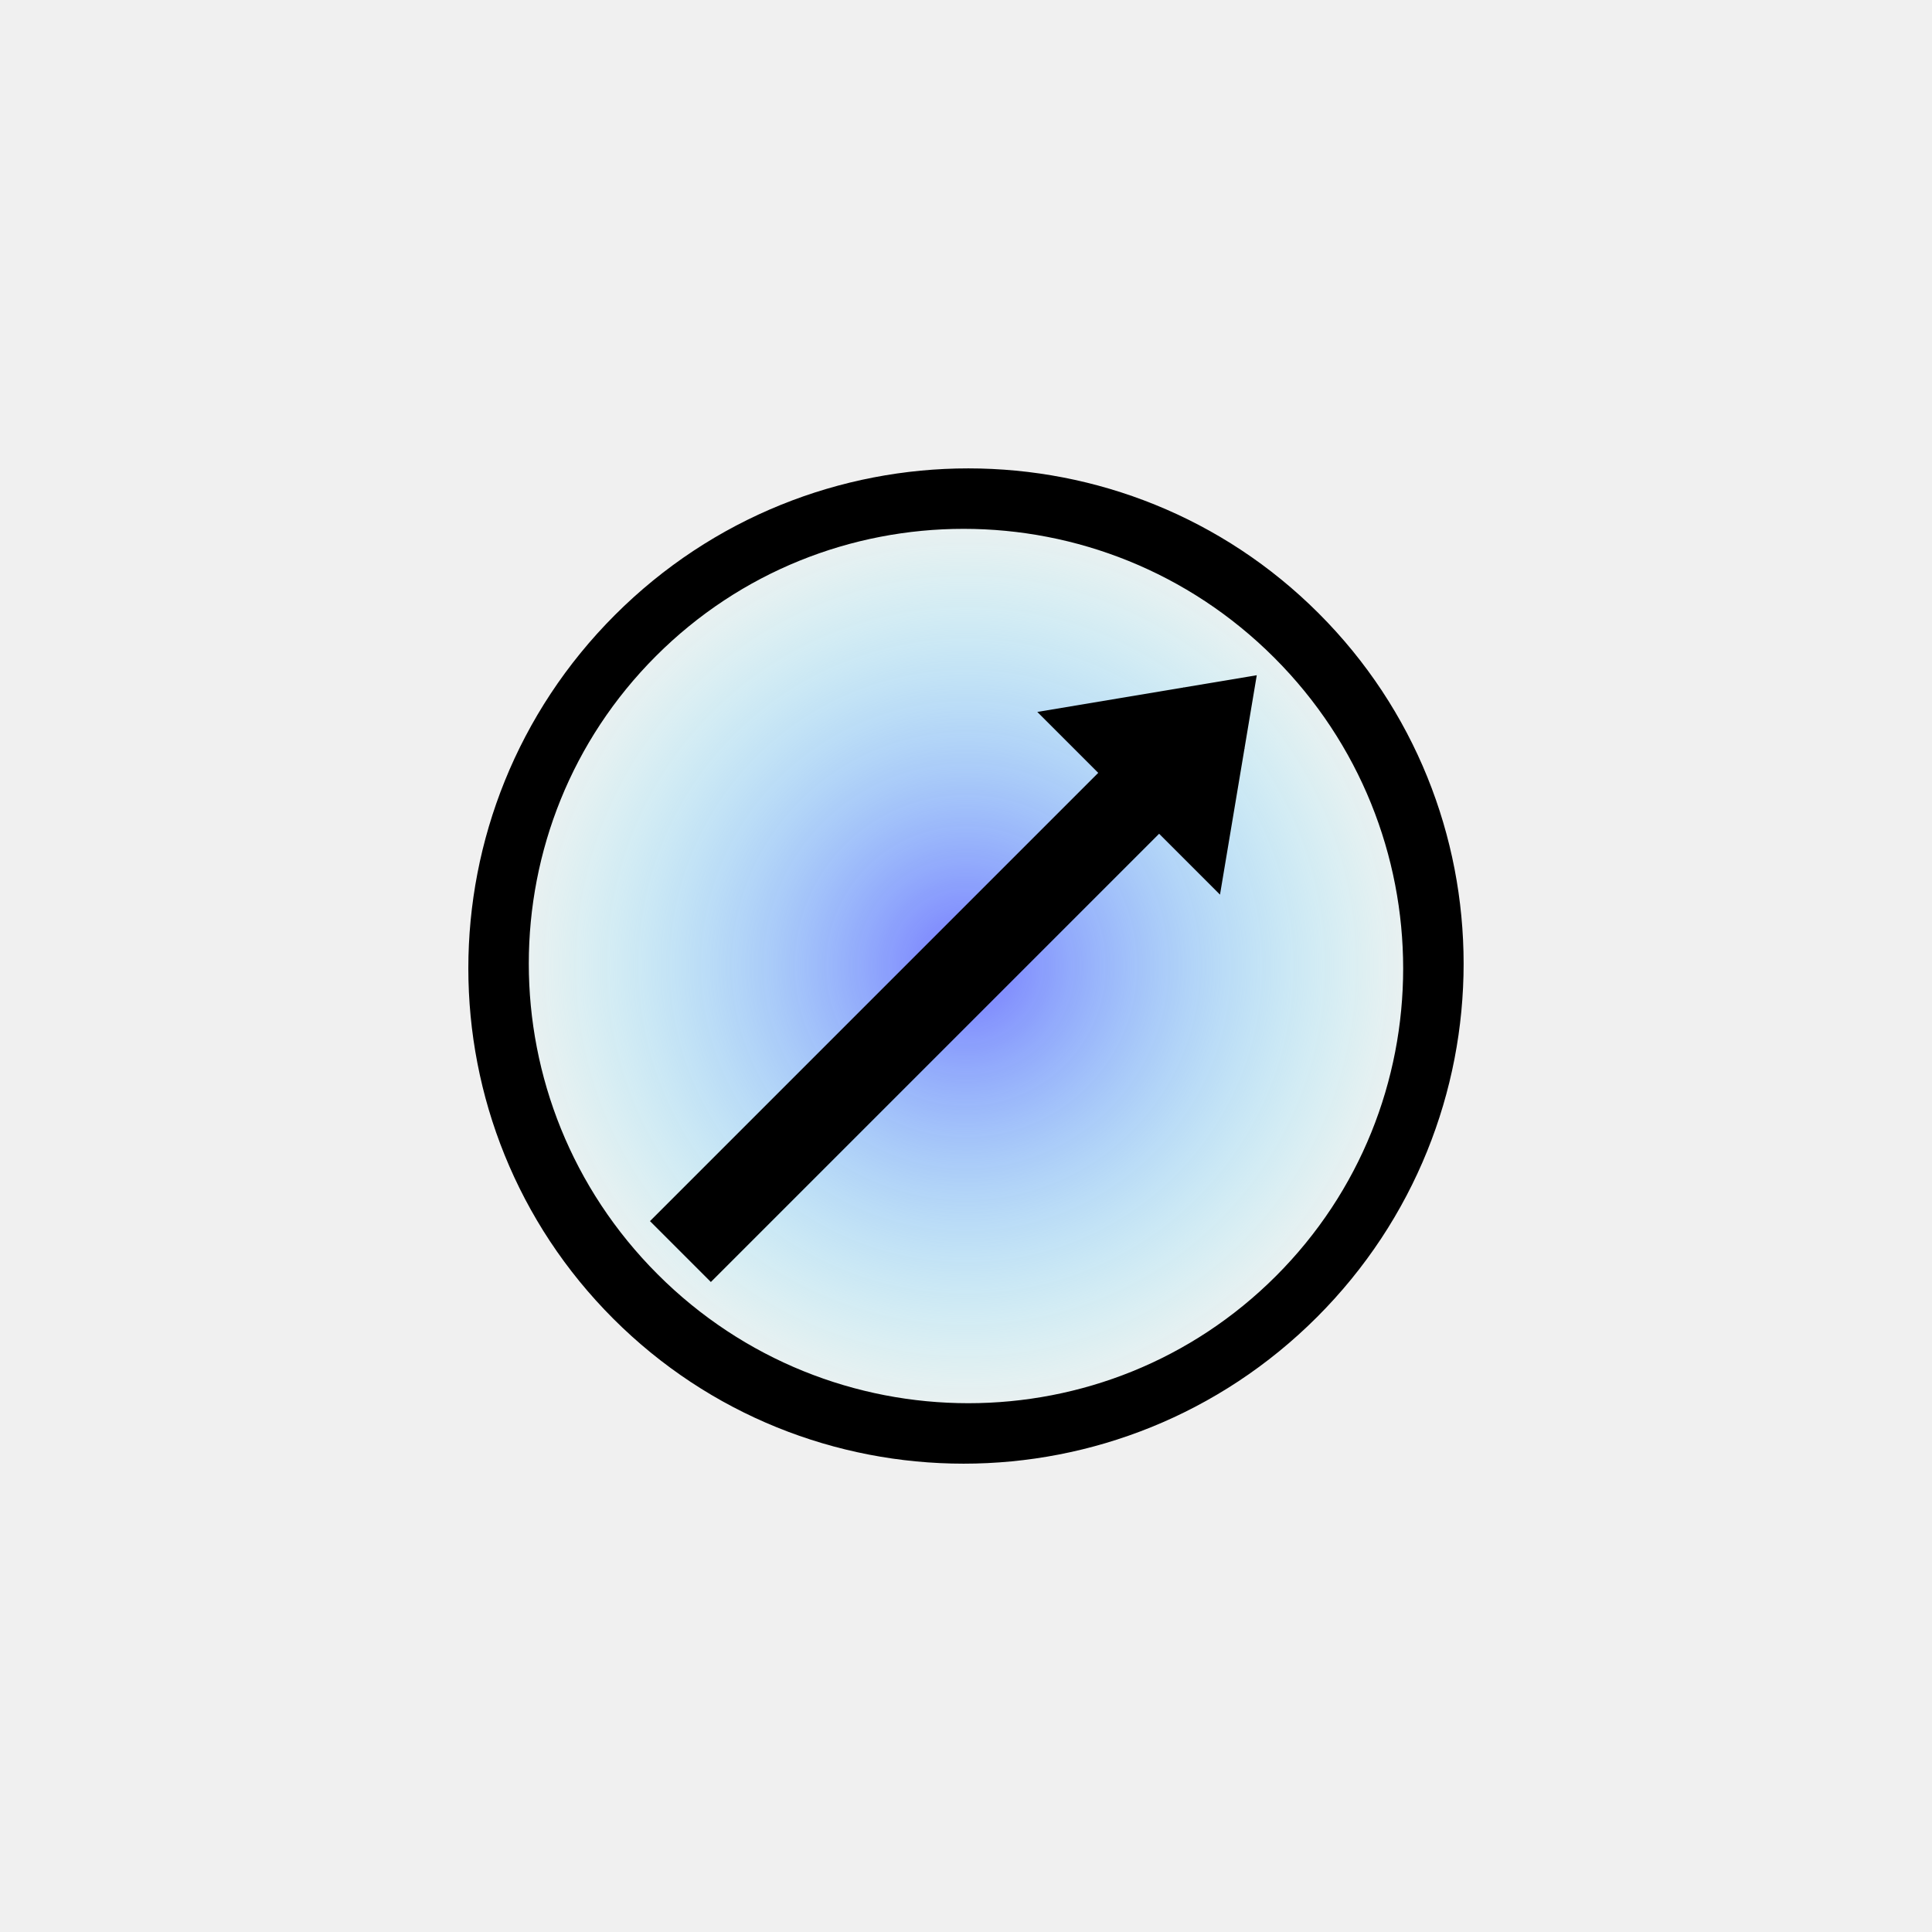
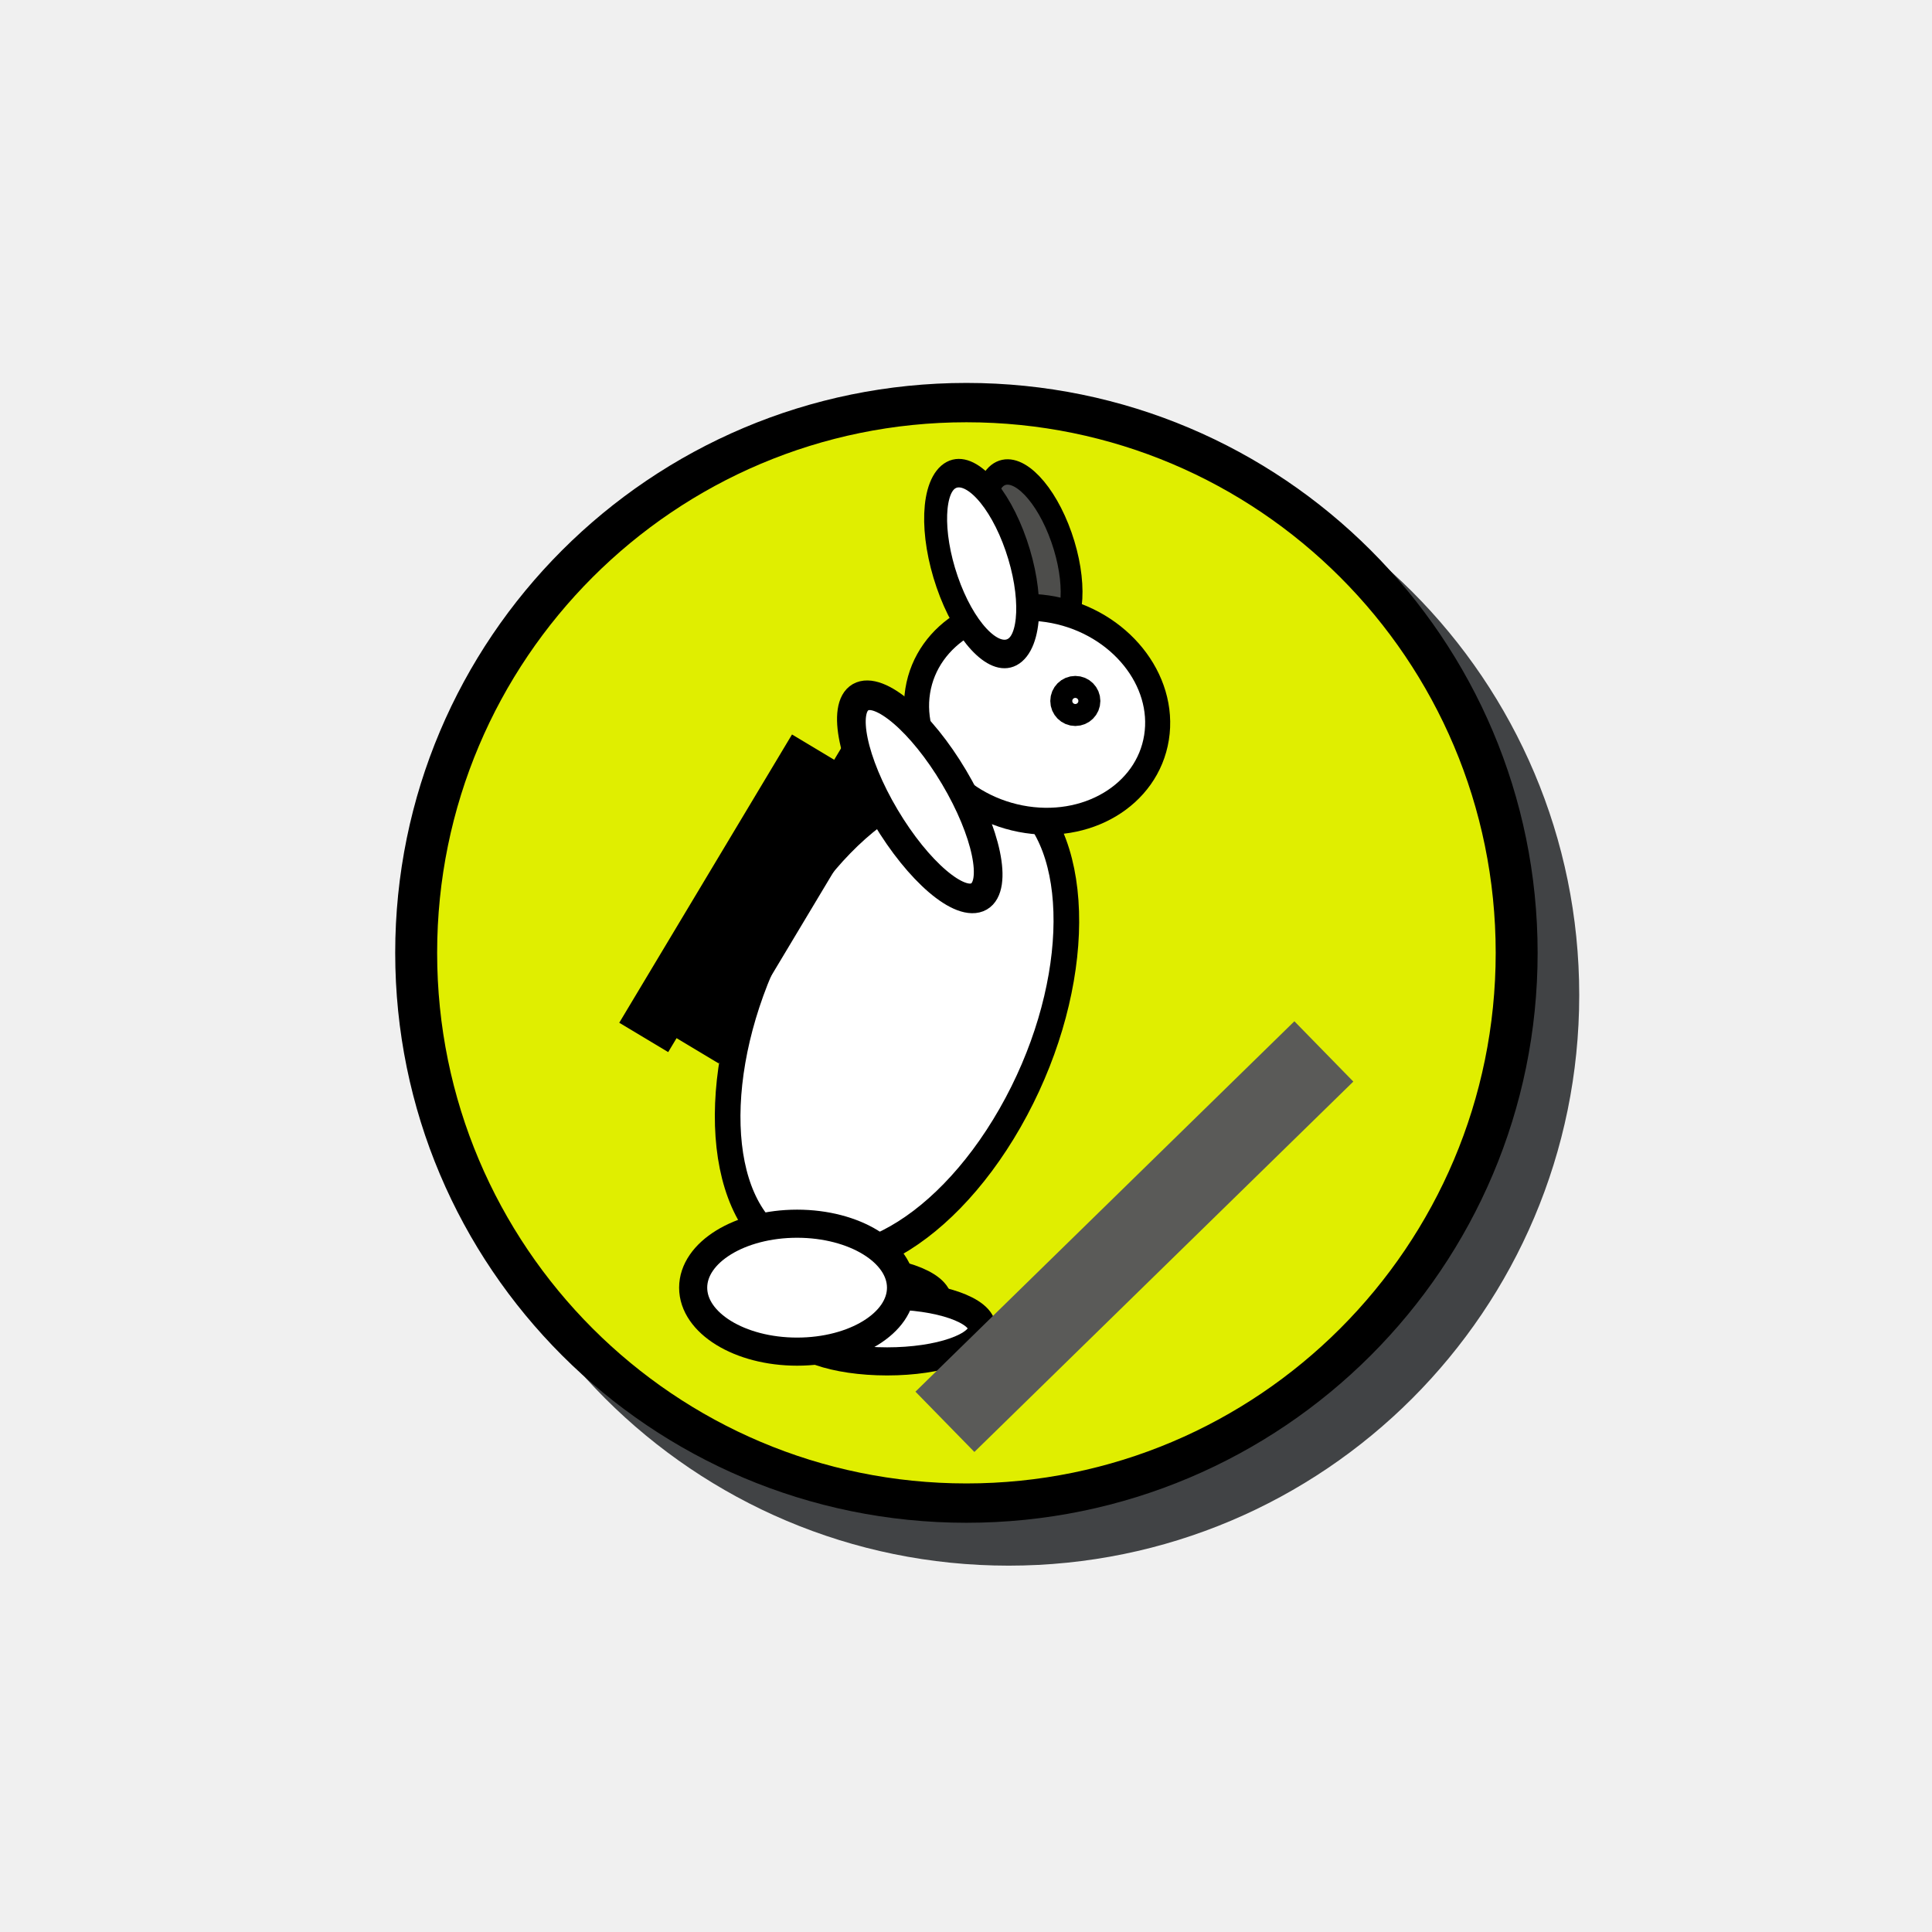
- <svg xmlns="http://www.w3.org/2000/svg" xmlns:xlink="http://www.w3.org/1999/xlink" width="32" height="32" id="svg2" version="1.1">
+ <svg xmlns="http://www.w3.org/2000/svg" width="32" height="32" id="svg2" version="1.1">
  <defs id="defs4">
    <linearGradient id="linearGradient15952">
      <stop style="stop-color:#7778ff;stop-opacity:1;" offset="0" id="stop15954" />
      <stop style="stop-color:#77ffff;stop-opacity:0;" offset="1" id="stop15956" />
    </linearGradient>
-     <radialGradient xlink:href="#linearGradient15952" id="radialGradient15962" cx="16.567" cy="16.346" fx="16.567" fy="16.346" r="9.638" gradientTransform="matrix(1,0,0,0.9248365,0,1.228656)" gradientUnits="userSpaceOnUse" />
  </defs>
  <g id="layer1" transform="translate(0,-1020.362)">
-     <path style="fill:url(#radialGradient15962);fill-opacity:1;stroke:#000000;stroke-width:1.197;stroke-miterlimit:4;stroke-opacity:1;stroke-dasharray:none" id="path15950" d="m 26.205,16.346 a 9.638,8.913 0 1 1 -19.276,0 9.638,8.913 0 1 1 19.276,0 z" transform="matrix(-0.5680111,-0.5680111,0.6141746,-0.6141746,15.37062,1055.812)" />
-     <rect style="fill:#000000;fill-opacity:1;stroke:none" id="rect4498" width="12.5" height="1.426" x="-728.194" y="743.419" transform="matrix(0.7071068,-0.7071068,0.7071068,0.7071068,0,0)" />
-     <path style="fill:#000000;fill-opacity:1;stroke:none" d="m 20.816,1031.546 -0.609,3.634 -3.026,-3.026 z" id="path4500-9" />
+     <path style="fill:#414345;fill-opacity:1;stroke:none" id="path3060-4" d="m 29.255,15.831 a 13.123,13.988 0 1 1 -26.247,0 13.123,13.988 0 1 1 26.247,0 z" transform="matrix(0.7200886,0,0,0.675567,5.090812,1026.149)" />
+     <path style="fill:#e0ee00;fill-opacity:1;stroke:#000000;stroke-width:1;stroke-miterlimit:4;stroke-opacity:1;stroke-dasharray:none" id="path3060" d="m 29.255,15.831 a 13.123,13.988 0 1 1 -26.247,0 13.123,13.988 0 1 1 26.247,0 z" transform="matrix(0.6944607,0,0,0.6515237,4.804231,1025.83)" />
+     <g id="g7699" transform="matrix(0.4655,0,0,0.4655,16.09123,558.5926)">
+       <path transform="matrix(0.2929471,0.8369639,-0.7189048,0.341055,4.505269,1000.526)" d="m 13.582,7.609 c 0,0.903 -1.512,1.636 -3.378,1.636 -1.865,0 -3.378,-0.732 -3.378,-1.636 0,-0.903 1.512,-1.636 3.378,-1.636 1.865,0 3.378,0.732 3.378,1.636 z" id="path3772-7" style="fill:#4d4d4b;fill-opacity:1;stroke:#000000;stroke-opacity:1" />
+       <path d="m 20.907,29.476 c 0,0.648 -1.512,1.173 -3.378,1.173 -1.865,0 -3.378,-0.525 -3.378,-1.173 0,-0.648 1.512,-1.173 3.378,-1.173 1.865,0 3.378,0.525 3.378,1.173 z" id="path3766-3" style="fill:#ffffff;fill-opacity:1;stroke:#000000;stroke-opacity:1" transform="translate(-22.09347,1008.833)" />
+       <path transform="matrix(0.7490665,0.658673,-0.5193897,0.9084752,-1.523124,1000.145)" d="m 18.631,21.298 c 0,4.772 -2.404,8.64 -5.369,8.64 -2.965,0 -5.369,-3.868 -5.369,-8.64 0,-4.772 2.404,-8.64 5.369,-8.64 2.965,0 5.369,3.868 5.369,8.64 z" id="path3768" style="fill:#ffffff;fill-opacity:1;stroke:#000000;stroke-opacity:1" />
+       <path transform="matrix(0.8785079,0.1713886,-0.1499808,0.941097,-10.93163,1005.255)" d="m 21.618,9.849 c 0,2.18 -2.165,3.947 -4.836,3.947 -2.671,0 -4.836,-1.767 -4.836,-3.947 0,-2.18 2.165,-3.947 4.836,-3.947 2.671,0 4.836,1.767 4.836,3.947 z" id="path3770" style="fill:#ffffff;fill-opacity:1;stroke:#000000;stroke-opacity:1" />
+       <path transform="matrix(0.3211607,0.9324153,-0.7504987,0.3990083,2.794836,999.4881)" d="m 13.582,7.609 c 0,0.903 -1.512,1.636 -3.378,1.636 -1.865,0 -3.378,-0.732 -3.378,-1.636 0,-0.903 1.512,-1.636 3.378,-1.636 1.865,0 3.378,0.732 3.378,1.636 z" id="path3772" style="fill:#ffffff;fill-opacity:1;stroke:#000000;stroke-opacity:1" />
+       <path transform="translate(-16.39505,1007.22)" d="m 20.48,9.707 c 0,0.216 -0.175,0.391 -0.391,0.391 -0.216,0 -0.391,-0.175 -0.391,-0.391 0,-0.216 0.175,-0.391 0.391,-0.391 0.216,0 0.391,0.175 0.391,0.391 z" id="path3794" style="fill:#ffffff;fill-opacity:1;stroke:#000000;stroke-opacity:1" />
+       <rect transform="matrix(0.8577643,0.5140432,-0.5140432,0.8577643,0,0)" y="876.59" x="517.879" height="11.958" width="2.031" id="rect3921" style="fill:#000000;fill-opacity:1;stroke:none" />
+       <rect transform="matrix(0.8577643,0.5140432,-0.5140432,0.8577643,0,0)" y="876.012" x="519.629" height="11.958" width="2.031" id="rect3921-3" style="fill:#000000;fill-opacity:1;stroke:none" />
+       <path transform="matrix(-0.8571683,0.4923846,-0.5537133,-0.9319017,27.36995,1031.247)" d="m 21.191,22.151 c 0,2.101 -0.637,3.804 -1.422,3.804 -0.785,0 -1.422,-1.703 -1.422,-3.804 0,-2.101 0.637,-3.804 1.422,-3.804 0.785,0 1.422,1.703 1.422,3.804 z" id="path3792" style="fill:#ffffff;fill-opacity:1;stroke:#000000;stroke-opacity:1" />
+       <path transform="translate(-20.53136,1009.777)" d="m 20.907,29.476 c 0,0.648 -1.512,1.173 -3.378,1.173 -1.865,0 -3.378,-0.525 -3.378,-1.173 0,-0.648 1.512,-1.173 3.378,-1.173 1.865,0 3.378,0.525 3.378,1.173 z" id="path3766" style="fill:#ffffff;fill-opacity:1;stroke:#000000;stroke-opacity:1" />
+       <path transform="translate(-20.00083,1009.856)" d="m 17.493,27.947 c 0,1.257 -1.656,2.276 -3.698,2.276 -2.042,0 -3.698,-1.019 -3.698,-2.276 0,-1.257 1.656,-2.276 3.698,-2.276 2.042,0 3.698,1.019 3.698,2.276 z" id="path3796" style="fill:#ffffff;fill-opacity:1;stroke:#000000;stroke-opacity:1" />
+       <path id="path3066" d="M -0.946,1042.576 12.537,1029.397" style="fill:none;stroke:#5a5a58;stroke-width:3;stroke-linecap:butt;stroke-linejoin:miter;stroke-miterlimit:4;stroke-opacity:1;stroke-dasharray:none" />
+     </g>
  </g>
</svg>
